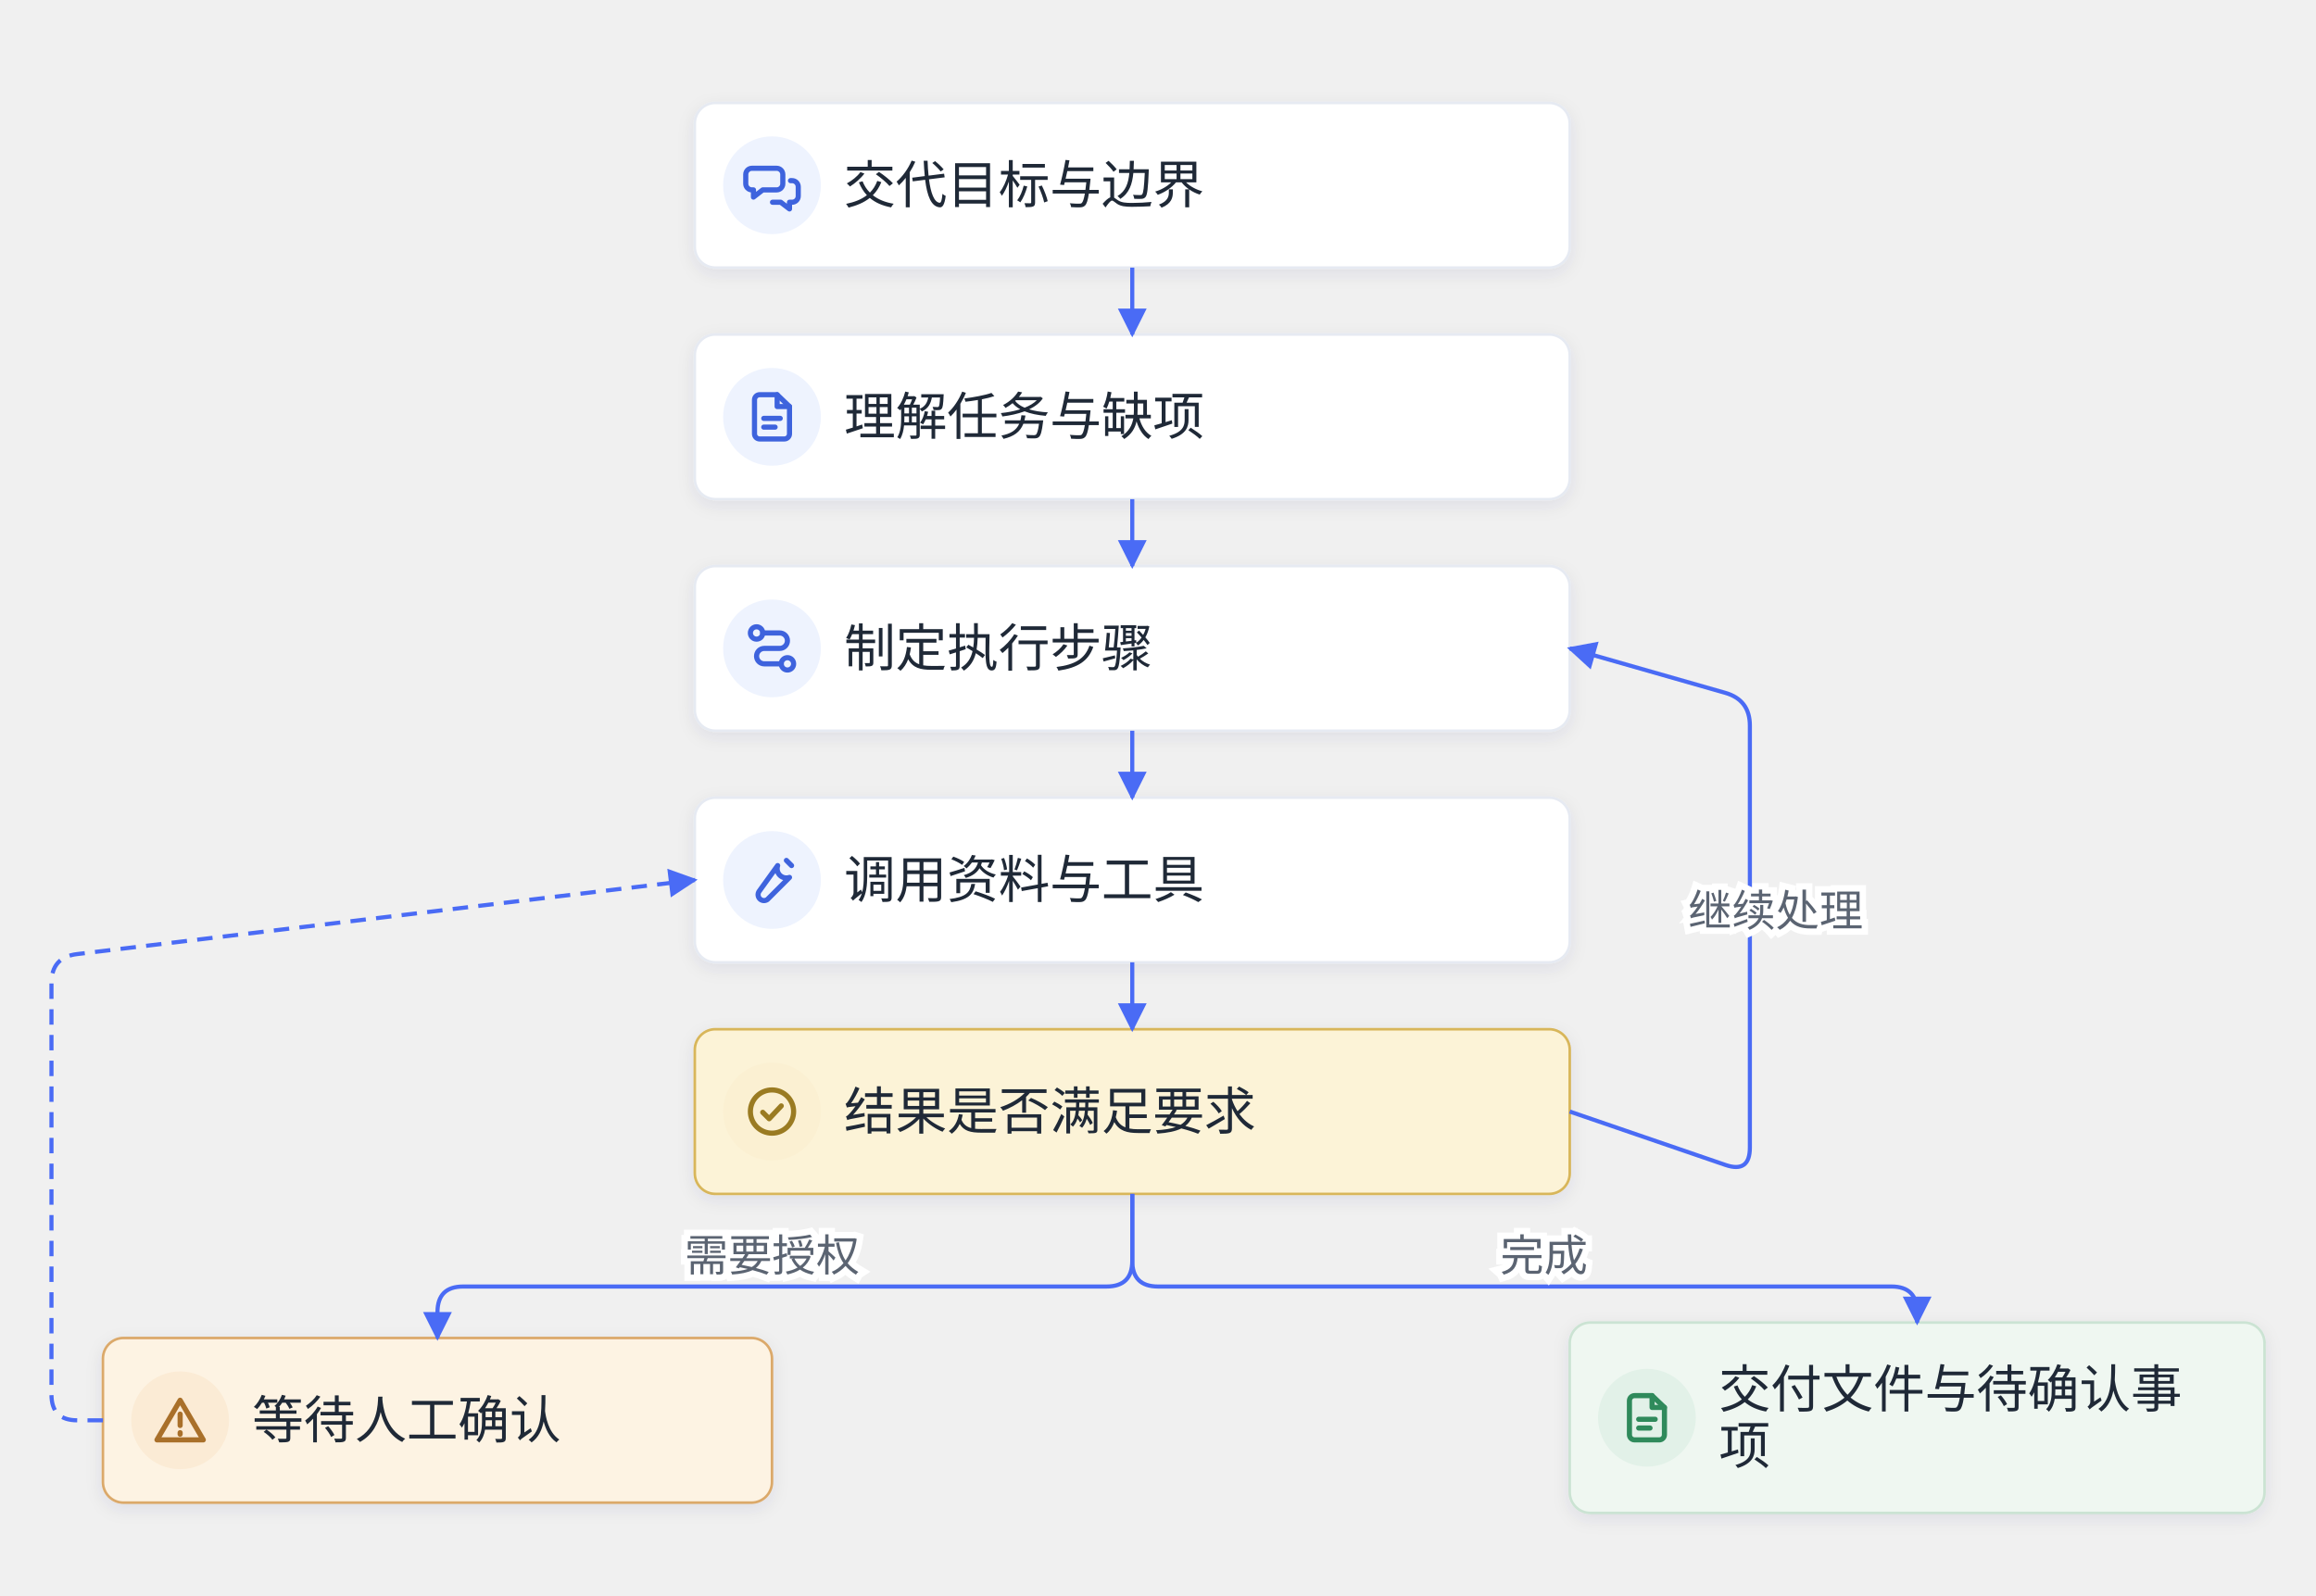
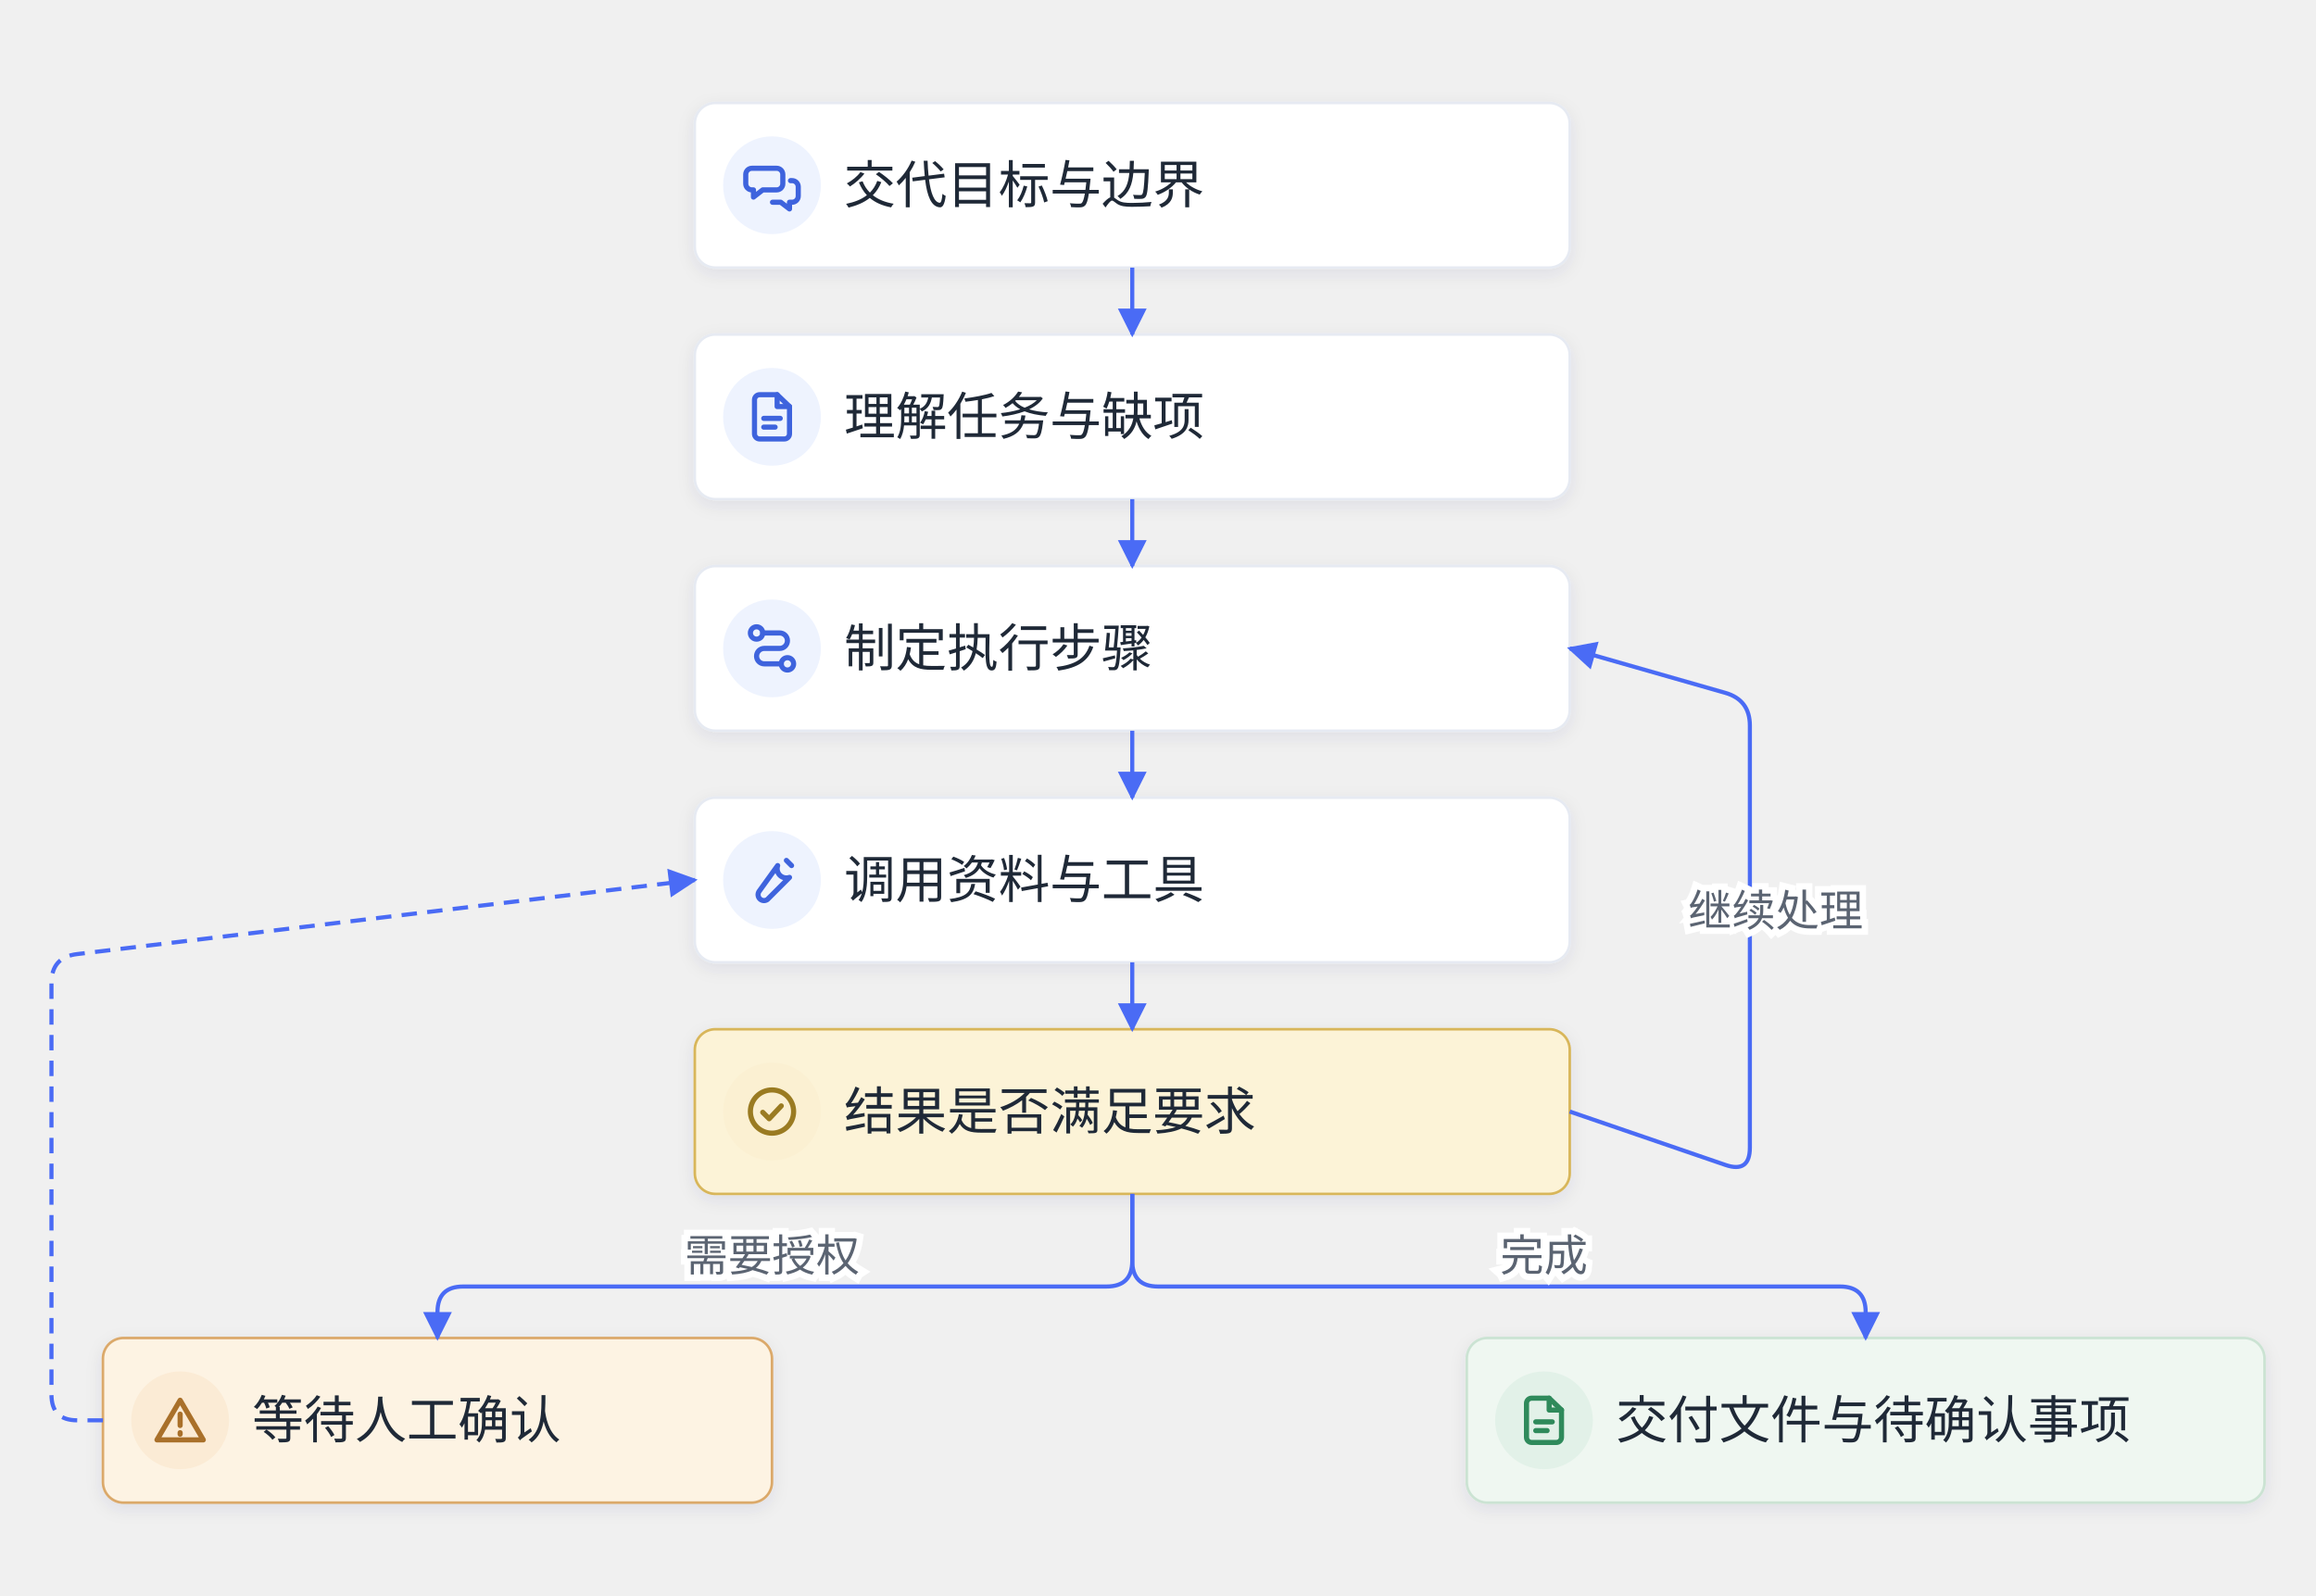
<svg xmlns="http://www.w3.org/2000/svg" viewBox="0 0 900 620" width="900" height="620" font-family="Microsoft YaHei, PingFang SC, Noto Sans SC, sans-serif">
  <defs>
    <filter id="cardShadow" x="-20%" y="-20%" width="140%" height="150%">
      <feDropShadow dx="0" dy="2" stdDeviation="3.2" flood-color="#1B2A5B" flood-opacity="0.08" />
    </filter>
    <marker id="ia" viewBox="0 0 10 10" refX="9" refY="5" markerWidth="7" markerHeight="7" orient="auto-start-reverse">
      <path d="M0,0 L10,5 L0,10 z" fill="#4A6BF5" />
    </marker>
  </defs>
  <rect x="270" y="40" width="340" height="64" rx="8" fill="#FFFFFF" stroke="#E6EAF2" stroke-width="1" filter="url(#cardShadow)" />
  <circle cx="300" cy="72" r="19" fill="#EEF3FE" />
  <g transform="translate(288,60) scale(1)" fill="none" stroke="#3E63DD" stroke-width="2" stroke-linecap="round" stroke-linejoin="round" vector-effect="non-scaling-stroke">
    <path d="M4.2 5.4h9.6a2.4 2.4 0 0 1 2.4 2.4v3.6a2.4 2.4 0 0 1-2.4 2.4H8.4l-3.6 2.8v-2.8H4.2A2.4 2.4 0 0 1 1.8 11.4V7.8a2.4 2.4 0 0 1 2.4-2.4z" />
    <path d="M19.2 10.2h.6a2.4 2.4 0 0 1 2.4 2.4v3.6a2.4 2.4 0 0 1-2.4 2.4h-1v2.6l-3.4-2.6h-3.2" />
  </g>
  <text x="328" y="72" dominant-baseline="middle" font-size="20" fill="#1F2937">交代目标与边界</text>
  <rect x="270" y="130" width="340" height="64" rx="8" fill="#FFFFFF" stroke="#E6EAF2" stroke-width="1" filter="url(#cardShadow)" />
  <circle cx="300" cy="162" r="19" fill="#EEF3FE" />
  <g transform="translate(288,150) scale(1)" fill="none" stroke="#3E63DD" stroke-width="2" stroke-linecap="round" stroke-linejoin="round" vector-effect="non-scaling-stroke">
    <path d="M14 3.4H7.2a2 2 0 0 0-2 2v13.2a2 2 0 0 0 2 2h9.6a2 2 0 0 0 2-2V8z" />
    <path d="M14 3.4V8h4.8" />
    <path d="M8.8 12.6h6.4M8.8 16h4.4" />
  </g>
  <text x="328" y="162" dominant-baseline="middle" font-size="20" fill="#1F2937">理解任务与缺项</text>
  <rect x="270" y="220" width="340" height="64" rx="8" fill="#FFFFFF" stroke="#E6EAF2" stroke-width="1" filter="url(#cardShadow)" />
  <circle cx="300" cy="252" r="19" fill="#EEF3FE" />
  <g transform="translate(288,240) scale(1)" fill="none" stroke="#3E63DD" stroke-width="2" stroke-linecap="round" stroke-linejoin="round" vector-effect="non-scaling-stroke">
    <circle cx="6" cy="6" r="2.4" />
    <circle cx="18" cy="18" r="2.4" />
    <path d="M8.4 6H15a3 3 0 0 1 0 6h-6a3 3 0 0 0 0 6h6.6" />
  </g>
  <text x="328" y="252" dominant-baseline="middle" font-size="20" fill="#1F2937">制定执行步骤</text>
  <rect x="270" y="310" width="340" height="64" rx="8" fill="#FFFFFF" stroke="#E6EAF2" stroke-width="1" filter="url(#cardShadow)" />
  <circle cx="300" cy="342" r="19" fill="#EEF3FE" />
  <g transform="translate(288,330) scale(1)" fill="none" stroke="#3E63DD" stroke-width="2" stroke-linecap="round" stroke-linejoin="round" vector-effect="non-scaling-stroke">
    <path d="M14.2 6.4a3.6 3.6 0 0 0 4.6 4.6l-8.6 8.6a2.3 2.3 0 0 1-3.2-3.2z" />
    <path d="M17.6 4.4l2 2" />
  </g>
  <text x="328" y="342" dominant-baseline="middle" font-size="20" fill="#1F2937">调用资料与工具</text>
  <rect x="270" y="400" width="340" height="64" rx="8" fill="#FCF3D7" stroke="#D8B65A" stroke-width="1" filter="url(#cardShadow)" />
  <circle cx="300" cy="432" r="19" fill="#FBF0D2" />
  <g transform="translate(288,420) scale(1)" fill="none" stroke="#9A7B22" stroke-width="2" stroke-linecap="round" stroke-linejoin="round" vector-effect="non-scaling-stroke">
    <circle cx="12" cy="12" r="8.4" />
    <path d="M8.4 12.3l2.5 2.5 4.7-5" />
  </g>
  <text x="328" y="432" dominant-baseline="middle" font-size="20" fill="#1F2937">结果是否满足要求</text>
  <rect x="40" y="520" width="260" height="64" rx="8" fill="#FDF3E3" stroke="#DBA96B" stroke-width="1" filter="url(#cardShadow)" />
  <circle cx="70" cy="552" r="19" fill="#FBEBD5" />
  <g transform="translate(58,540) scale(1)" fill="none" stroke="#A9702A" stroke-width="2" stroke-linecap="round" stroke-linejoin="round" vector-effect="non-scaling-stroke">
    <path d="M12 4.2 21 19.6H3z" />
    <path d="M12 9.6v4.4M12 16.8v.6" />
  </g>
  <text x="98" y="552" dominant-baseline="middle" font-size="20" fill="#1F2937">等待人工确认</text>
-   <rect x="610" y="514" width="270" height="74" rx="8" fill="#EFF7F1" stroke="#CBE3D3" stroke-width="1" filter="url(#cardShadow)" />
-   <circle cx="640" cy="551" r="19" fill="#E2F1E8" />
-   <g transform="translate(628,539) scale(1)" fill="none" stroke="#2F8A5B" stroke-width="2" stroke-linecap="round" stroke-linejoin="round" vector-effect="non-scaling-stroke">
+   <rect x="570" y="520" width="310" height="64" rx="8" fill="#EFF7F1" stroke="#CBE3D3" stroke-width="1" filter="url(#cardShadow)" />
+   <circle cx="600" cy="552" r="19" fill="#E2F1E8" />
+   <g transform="translate(588,540) scale(1)" fill="none" stroke="#2F8A5B" stroke-width="2" stroke-linecap="round" stroke-linejoin="round" vector-effect="non-scaling-stroke">
    <path d="M14 3.4H7.2a2 2 0 0 0-2 2v13.2a2 2 0 0 0 2 2h9.6a2 2 0 0 0 2-2V8z" />
    <path d="M14 3.4V8h4.8" />
    <path d="M8.8 12.6h6.4M8.8 16h4.4" />
  </g>
-   <text x="668" y="540" dominant-baseline="middle" font-size="20" fill="#1F2937">交付文件与待确认事</text>
-   <text x="668" y="562" dominant-baseline="middle" font-size="20" fill="#1F2937">项</text>
+   <text x="628" y="552" dominant-baseline="middle" font-size="20" fill="#1F2937">交付文件与待确认事项</text>
  <path d="M440,104 L440,130" fill="none" stroke="#4A6BF5" stroke-width="1.6" marker-end="url(#ia)" />
  <path d="M440,194 L440,220" fill="none" stroke="#4A6BF5" stroke-width="1.6" marker-end="url(#ia)" />
  <path d="M440,284 L440,310" fill="none" stroke="#4A6BF5" stroke-width="1.6" marker-end="url(#ia)" />
  <path d="M440,374 L440,400" fill="none" stroke="#4A6BF5" stroke-width="1.6" marker-end="url(#ia)" />
  <path d="M440,464 L440,490 Q440,500 430,500 L180,500 Q170,500 170,510 L170,520" fill="none" stroke="#4A6BF5" stroke-width="1.6" marker-end="url(#ia)" />
  <text x="300" y="494" text-anchor="middle" font-size="17" fill="#5B6472" stroke="#fff" stroke-width="5" paint-order="stroke">需要授权</text>
-   <path d="M440,464 L440,490 Q440,500 450,500 L735,500 Q745,500 745,510 L745,514" fill="none" stroke="#4A6BF5" stroke-width="1.6" marker-end="url(#ia)" />
+   <path d="M440,464 L440,490 Q440,500 450,500 L715,500 Q725,500 725,510 L725,520" fill="none" stroke="#4A6BF5" stroke-width="1.6" marker-end="url(#ia)" />
  <text x="600" y="494" text-anchor="middle" font-size="17" fill="#5B6472" stroke="#fff" stroke-width="5" paint-order="stroke">完成</text>
  <path d="M610,432 L670.541,452.757 Q680,456 680,446 L680,282 Q680,272 670.385,269.253 L610,252" fill="none" stroke="#4A6BF5" stroke-width="1.6" marker-end="url(#ia)" />
  <text x="690" y="360" text-anchor="middle" font-size="17" fill="#5B6472" stroke="#fff" stroke-width="5" paint-order="stroke">继续处理</text>
  <path d="M40,552 L30,552 Q20,552 20,542 L20,382 Q20,372 29.929,370.809 L270,342" fill="none" stroke="#4A6BF5" stroke-width="1.6" stroke-dasharray="6 4" marker-end="url(#ia)" />
</svg>
